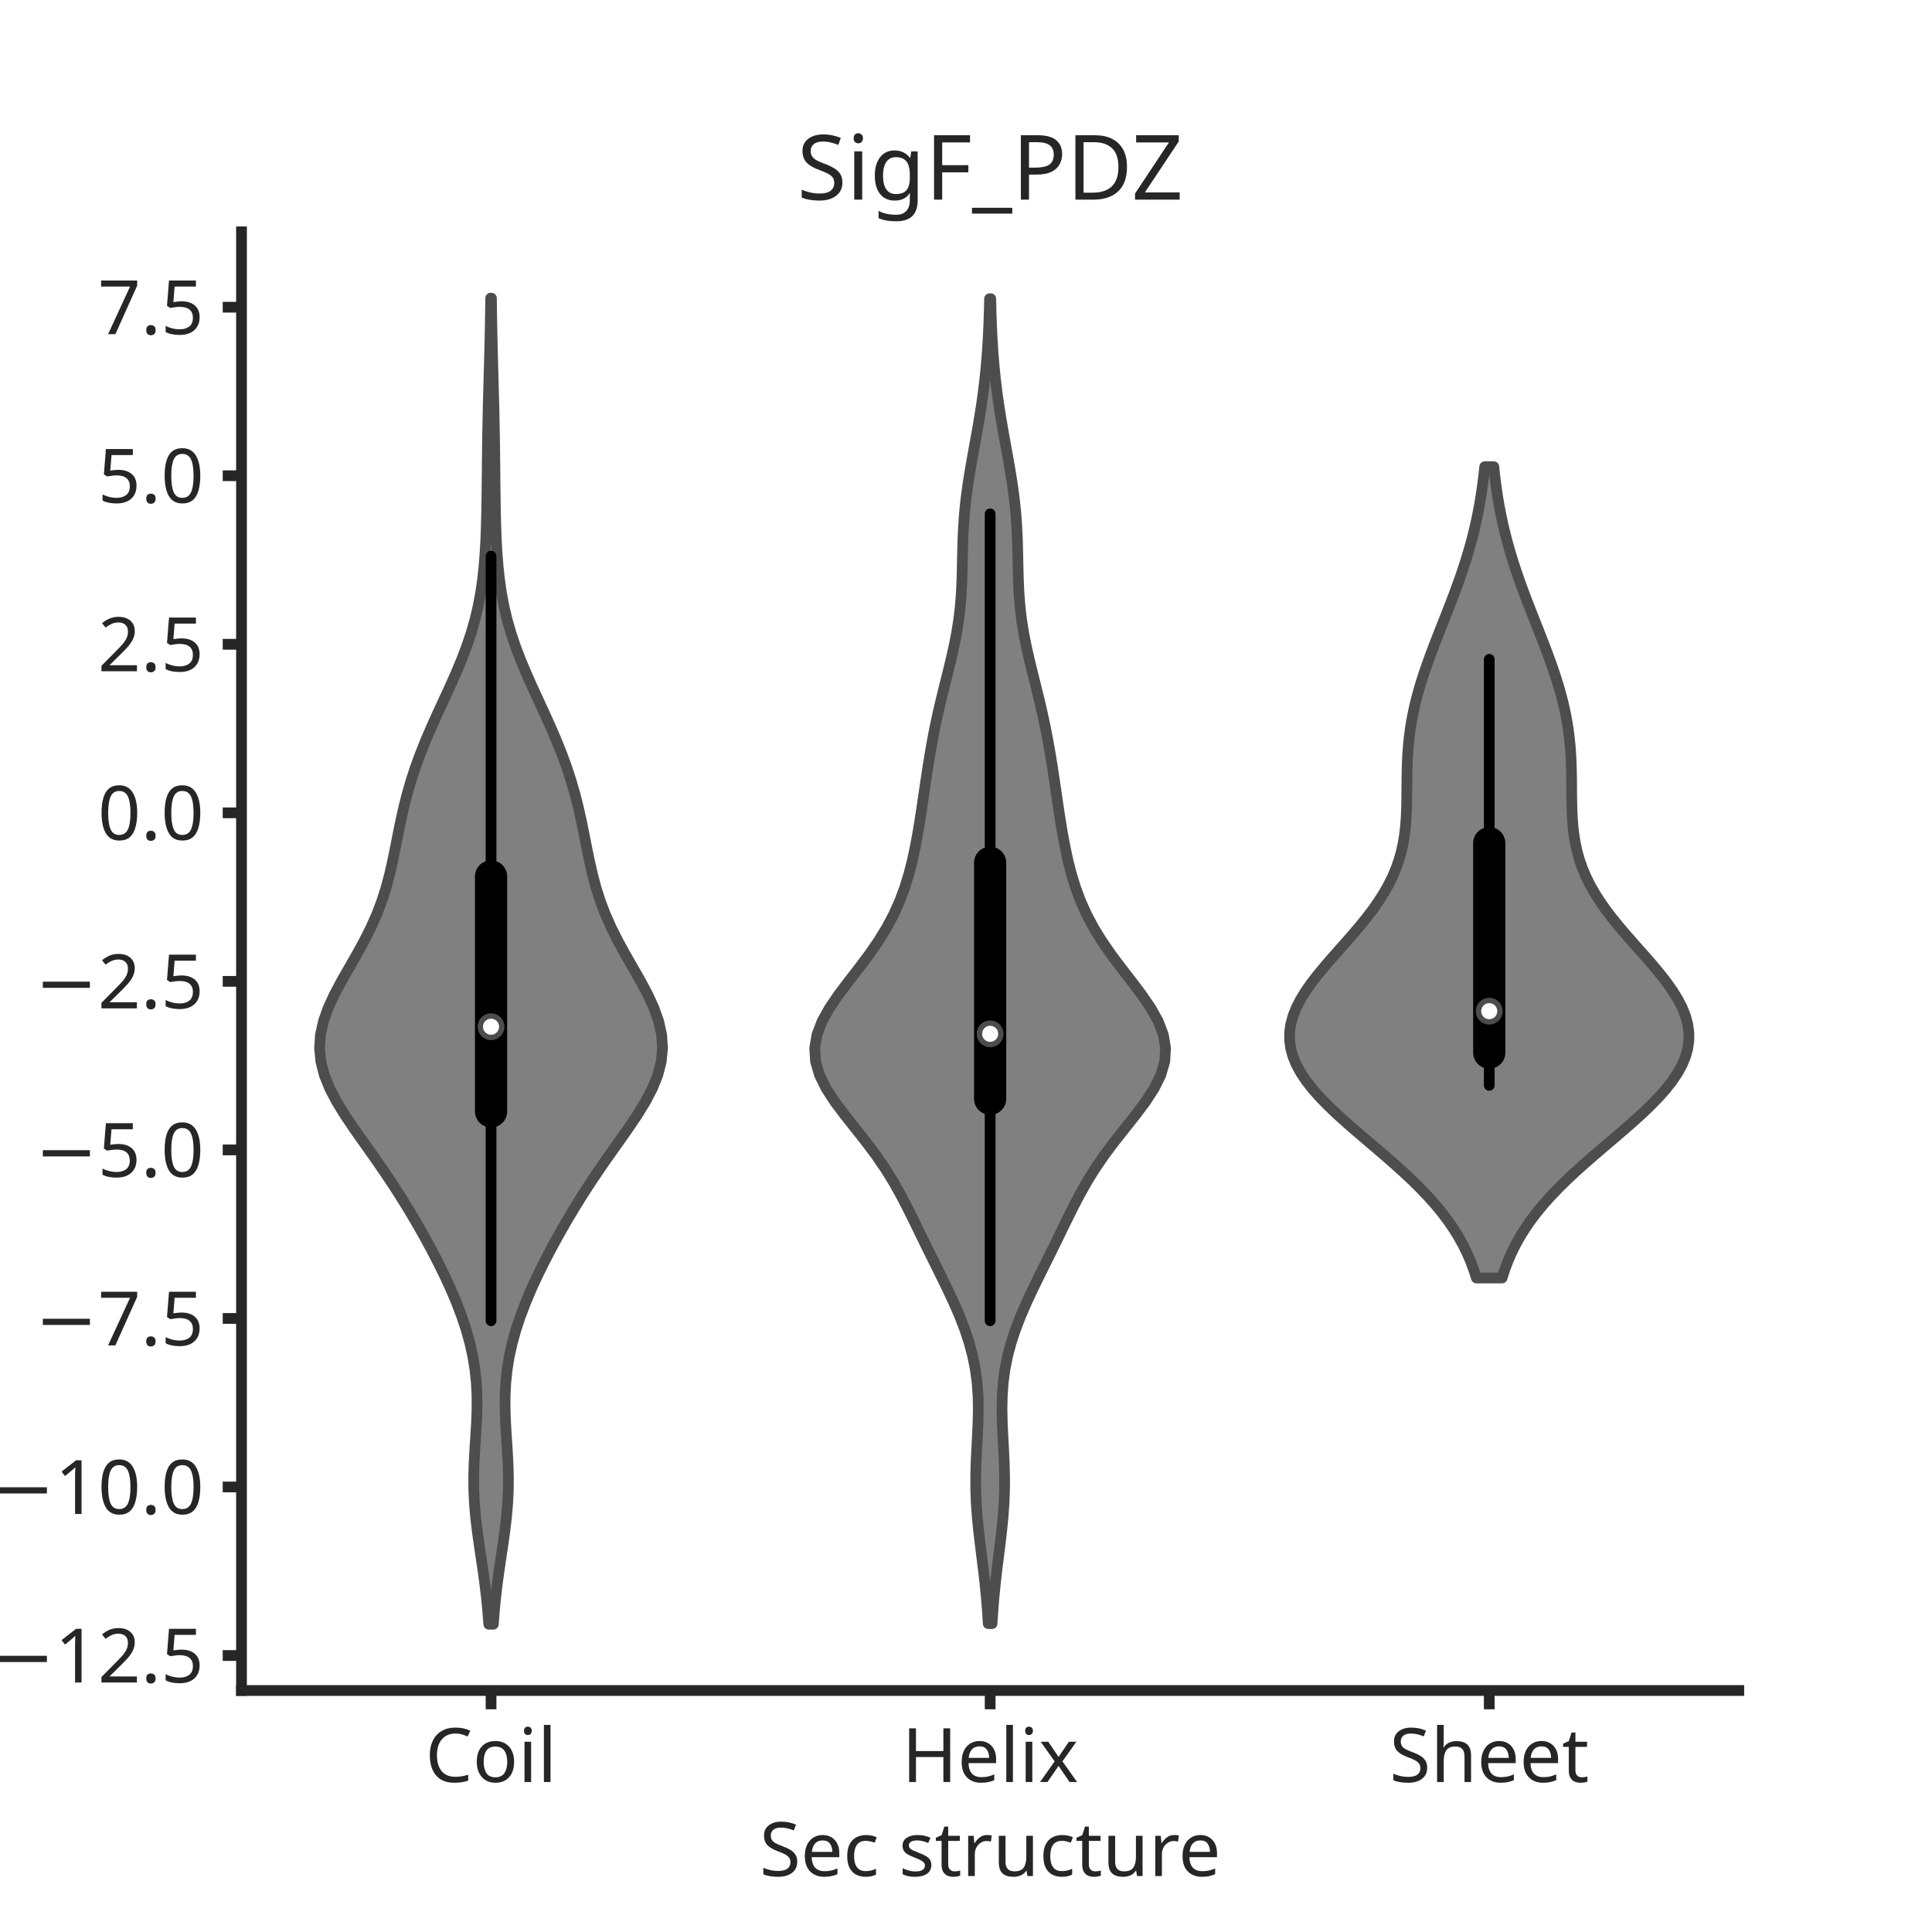
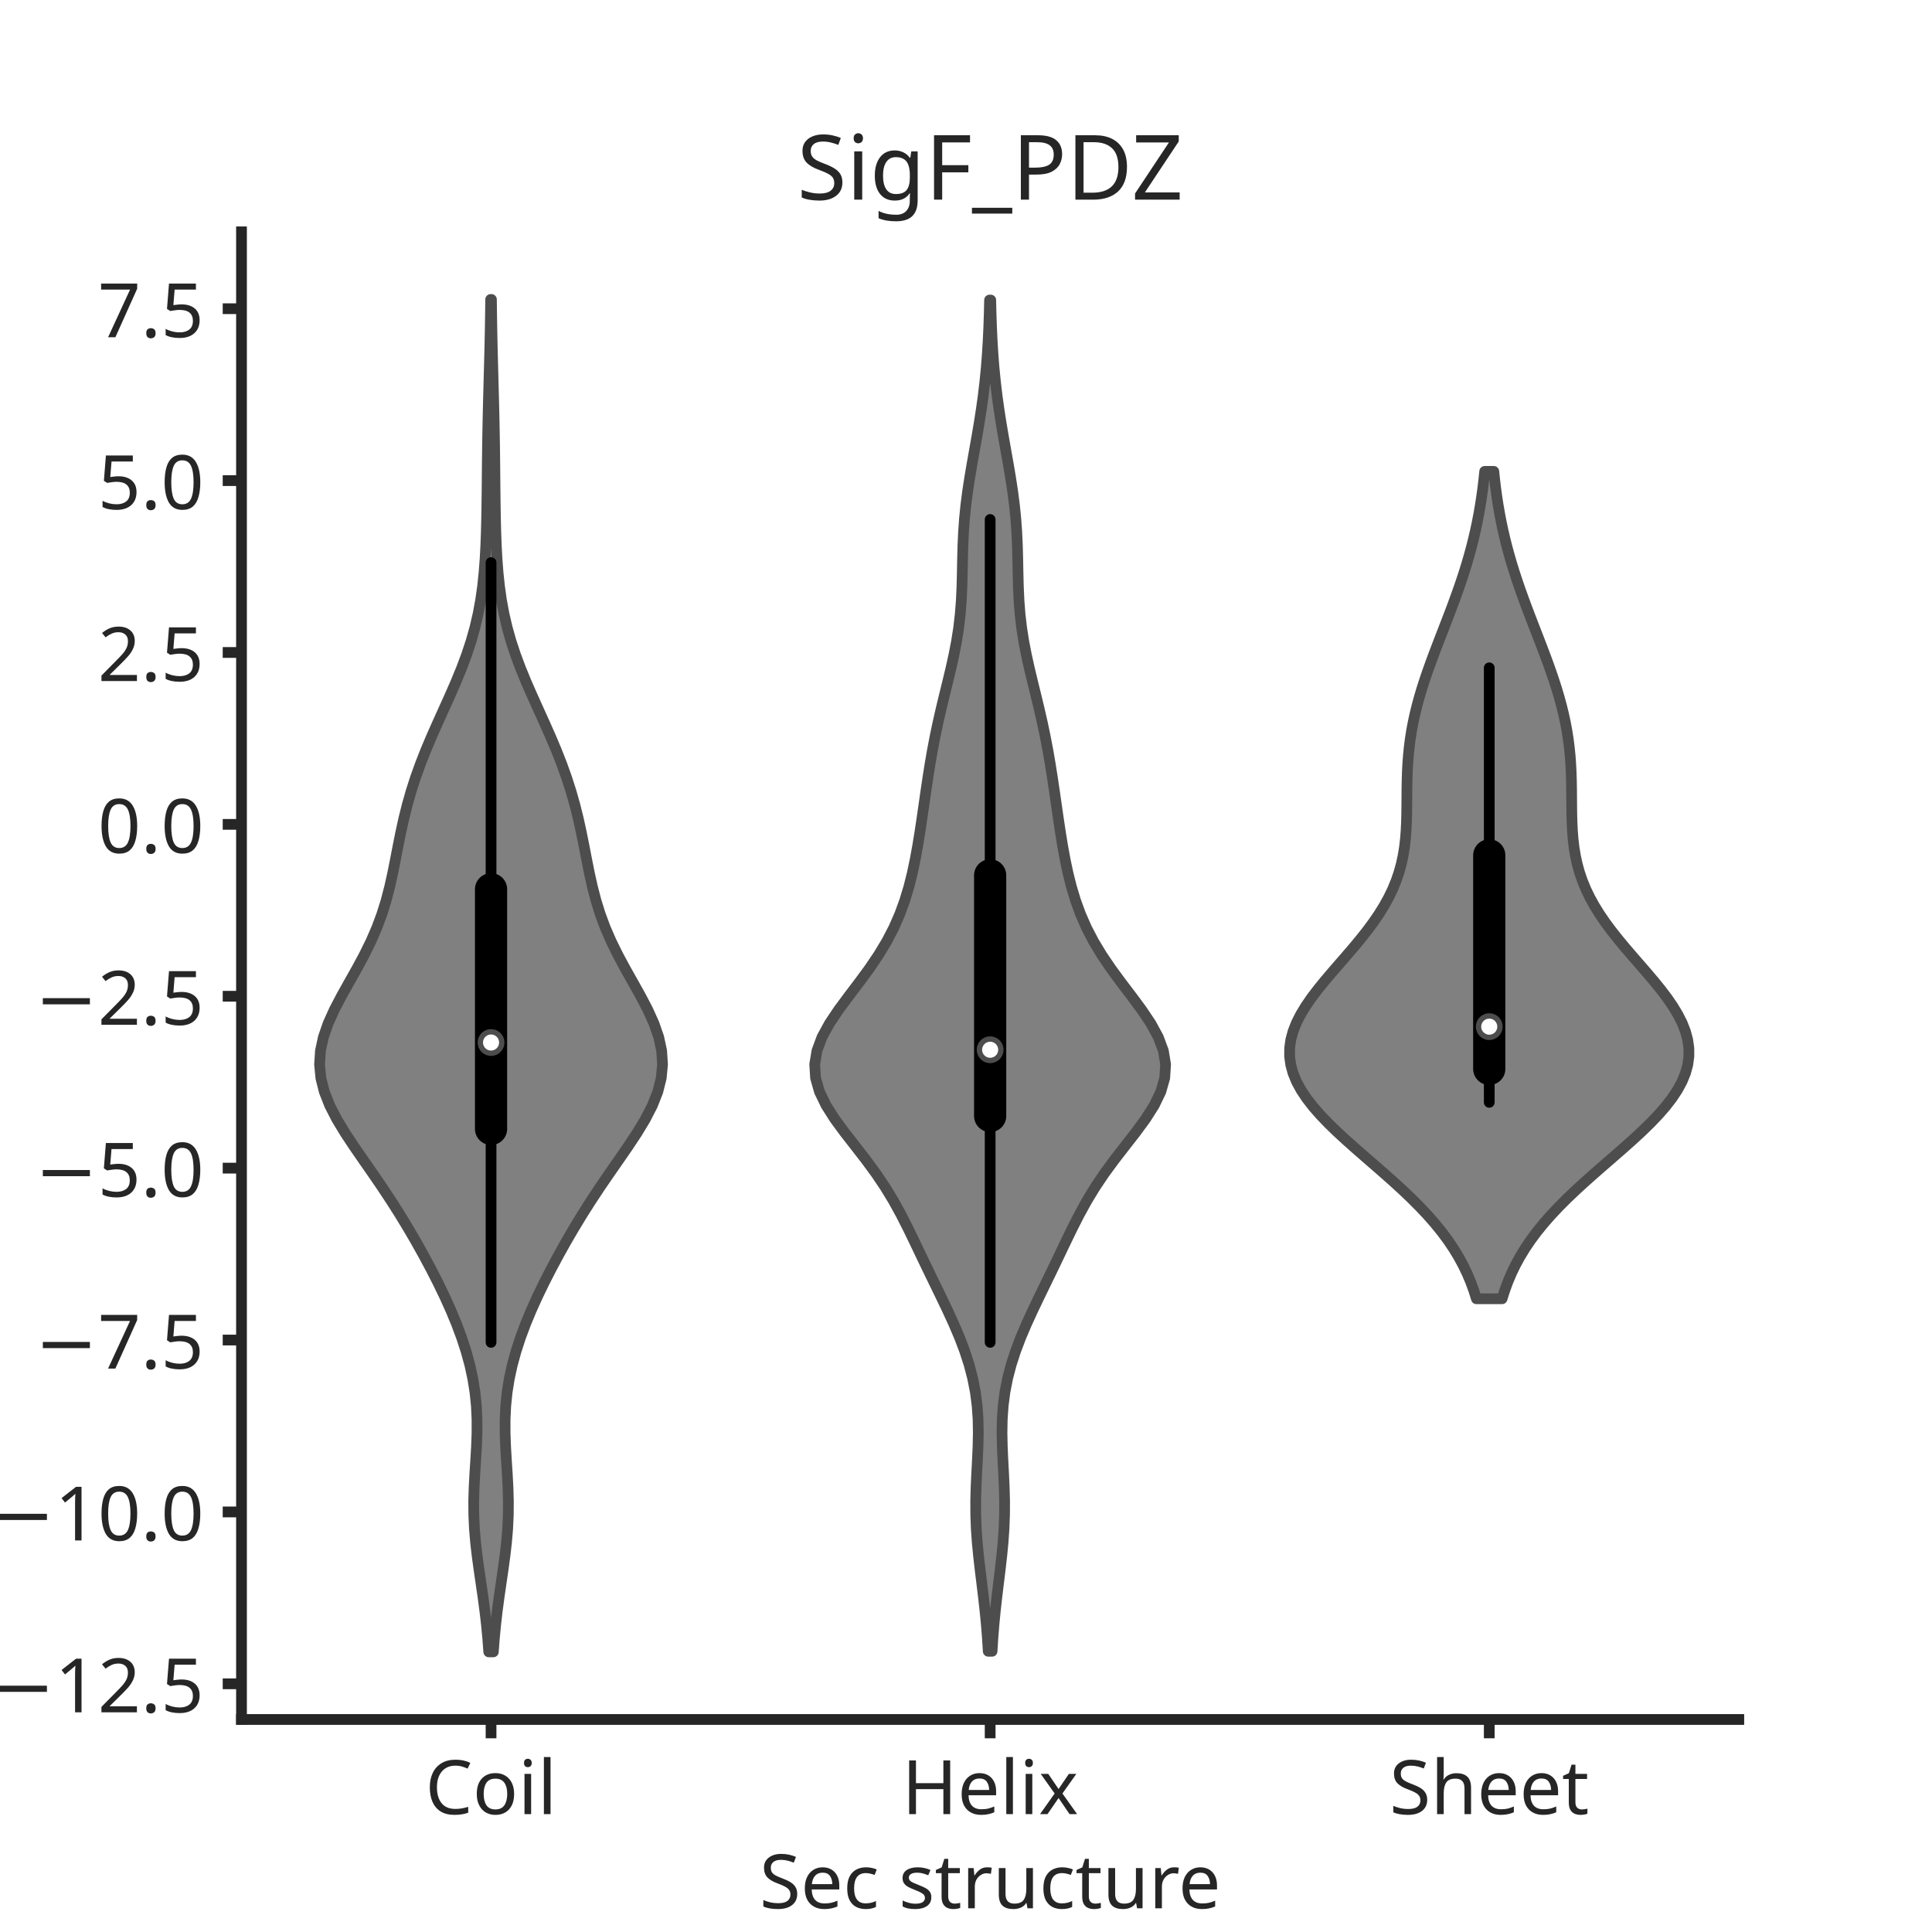
- <svg xmlns="http://www.w3.org/2000/svg" xmlns:xlink="http://www.w3.org/1999/xlink" height="360pt" version="1.1" viewBox="0 0 360 360" width="360pt">
+ <svg xmlns="http://www.w3.org/2000/svg" xmlns:xlink="http://www.w3.org/1999/xlink" width="360pt" height="360pt" viewBox="0 0 360 360" version="1.1">
  <defs>
-     <style type="text/css">*{stroke-linecap:butt;stroke-linejoin:round;}</style>
+     <style type="text/css">*{stroke-linejoin: round; stroke-linecap: butt}</style>
  </defs>
  <g id="figure_1">
    <g id="patch_1">
-       <path d="M 0 360  L 360 360  L 360 0  L 0 0  z " style="fill:#ffffff;" />
+       <path d="M 0 360  L 360 360  L 360 0  L 0 0  z " style="fill: #ffffff" />
    </g>
    <g id="axes_1">
      <g id="patch_2">
-         <path d="M 45 315  L 324 315  L 324 43.2  L 45 43.2  z " style="fill:#ffffff;" />
+         <path d="M 45 320.4  L 324 320.4  L 324 43.2  L 45 43.2  z " style="fill: #ffffff" />
      </g>
      <g id="matplotlib.axis_1">
        <g id="xtick_1">
          <g id="line2d_1">
            <defs>
-               <path d="M 0 0  L 0 3.5  " id="md88eef9bdb" style="stroke:#262626;stroke-width:2;" />
+               <path id="m9277b50089" d="M 0 0  L 0 3.5  " style="stroke: #262626; stroke-width: 2" />
            </defs>
            <g>
-               <use style="fill:#262626;stroke:#262626;stroke-width:2;" x="91.5" xlink:href="#md88eef9bdb" y="315" />
+               <use xlink:href="#m9277b50089" x="91.5" y="320.4" style="fill: #262626; stroke: #262626; stroke-width: 2" />
            </g>
          </g>
          <g id="text_1">
-             <text style="fill:#262626;font-family:Cantarell;font-size:14px;font-stretch:normal;font-style:normal;font-weight:normal;text-anchor:middle;" transform="rotate(-0, 91.5, 332.0516)" x="91.5" y="332.052">Coil</text>
+             <text style="fill: #262626; font: 14px 'sans-serif'; text-anchor: middle" x="91.5" y="338.038" transform="rotate(-0, 91.5, 338.0378)">Coil</text>
          </g>
        </g>
        <g id="xtick_2">
          <g id="line2d_2">
            <g>
-               <use style="fill:#262626;stroke:#262626;stroke-width:2;" x="184.5" xlink:href="#md88eef9bdb" y="315" />
+               <use xlink:href="#m9277b50089" x="184.5" y="320.4" style="fill: #262626; stroke: #262626; stroke-width: 2" />
            </g>
          </g>
          <g id="text_2">
-             <text style="fill:#262626;font-family:Cantarell;font-size:14px;font-stretch:normal;font-style:normal;font-weight:normal;text-anchor:middle;" transform="rotate(-0, 184.5, 332.0516)" x="184.5" y="332.052">Helix</text>
+             <text style="fill: #262626; font: 14px 'sans-serif'; text-anchor: middle" x="184.5" y="338.038" transform="rotate(-0, 184.5, 338.0378)">Helix</text>
          </g>
        </g>
        <g id="xtick_3">
          <g id="line2d_3">
            <g>
-               <use style="fill:#262626;stroke:#262626;stroke-width:2;" x="277.5" xlink:href="#md88eef9bdb" y="315" />
+               <use xlink:href="#m9277b50089" x="277.5" y="320.4" style="fill: #262626; stroke: #262626; stroke-width: 2" />
            </g>
          </g>
          <g id="text_3">
-             <text style="fill:#262626;font-family:Cantarell;font-size:14px;font-stretch:normal;font-style:normal;font-weight:normal;text-anchor:middle;" transform="rotate(-0, 277.5, 332.0516)" x="277.5" y="332.052">Sheet</text>
+             <text style="fill: #262626; font: 14px 'sans-serif'; text-anchor: middle" x="277.5" y="338.038" transform="rotate(-0, 277.5, 338.0378)">Sheet</text>
          </g>
        </g>
        <g id="text_4">
-           <text style="fill:#262626;font-family:Cantarell;font-size:14px;font-stretch:normal;font-style:normal;font-weight:normal;text-anchor:middle;" transform="rotate(-0, 184.5, 349.5747)" x="184.5" y="349.575">Sec structure</text>
+           <text style="fill: #262626; font: 14px 'sans-serif'; text-anchor: middle" x="184.5" y="355.587" transform="rotate(-0, 184.5, 355.5872)">Sec structure</text>
        </g>
      </g>
      <g id="matplotlib.axis_2">
        <g id="ytick_1">
          <g id="line2d_4">
            <defs>
-               <path d="M 0 0  L -3.5 0  " id="m0e39622be2" style="stroke:#262626;stroke-width:2;" />
+               <path id="m3f46f1f047" d="M 0 0  L -3.5 0  " style="stroke: #262626; stroke-width: 2" />
            </defs>
            <g>
-               <use style="fill:#262626;stroke:#262626;stroke-width:2;" x="45" xlink:href="#m0e39622be2" y="308.483" />
+               <use xlink:href="#m3f46f1f047" x="45" y="313.753" style="fill: #262626; stroke: #262626; stroke-width: 2" />
            </g>
          </g>
          <g id="text_5">
-             <text style="fill:#262626;font-family:Cantarell;font-size:14px;font-stretch:normal;font-style:normal;font-weight:normal;text-anchor:end;" transform="rotate(-0, 38, 313.5087)" x="38" y="313.509">−12.5</text>
+             <text style="fill: #262626; font: 14px 'sans-serif'; text-anchor: end" x="38" y="319.072" transform="rotate(-0, 38, 319.0723)">−12.5</text>
          </g>
        </g>
        <g id="ytick_2">
          <g id="line2d_5">
            <g>
-               <use style="fill:#262626;stroke:#262626;stroke-width:2;" x="45" xlink:href="#m0e39622be2" y="277.078" />
+               <use xlink:href="#m3f46f1f047" x="45" y="281.725" style="fill: #262626; stroke: #262626; stroke-width: 2" />
            </g>
          </g>
          <g id="text_6">
-             <text style="fill:#262626;font-family:Cantarell;font-size:14px;font-stretch:normal;font-style:normal;font-weight:normal;text-anchor:end;" transform="rotate(-0, 38, 282.1038)" x="38" y="282.104">−10.0</text>
+             <text style="fill: #262626; font: 14px 'sans-serif'; text-anchor: end" x="38" y="287.044" transform="rotate(-0, 38, 287.0435)">−10.0</text>
          </g>
        </g>
        <g id="ytick_3">
          <g id="line2d_6">
            <g>
-               <use style="fill:#262626;stroke:#262626;stroke-width:2;" x="45" xlink:href="#m0e39622be2" y="245.673" />
+               <use xlink:href="#m3f46f1f047" x="45" y="249.696" style="fill: #262626; stroke: #262626; stroke-width: 2" />
            </g>
          </g>
          <g id="text_7">
-             <text style="fill:#262626;font-family:Cantarell;font-size:14px;font-stretch:normal;font-style:normal;font-weight:normal;text-anchor:end;" transform="rotate(-0, 38, 250.6989)" x="38" y="250.699">−7.5</text>
+             <text style="fill: #262626; font: 14px 'sans-serif'; text-anchor: end" x="38" y="255.015" transform="rotate(-0, 38, 255.0147)">−7.5</text>
          </g>
        </g>
        <g id="ytick_4">
          <g id="line2d_7">
            <g>
-               <use style="fill:#262626;stroke:#262626;stroke-width:2;" x="45" xlink:href="#m0e39622be2" y="214.268" />
+               <use xlink:href="#m3f46f1f047" x="45" y="217.667" style="fill: #262626; stroke: #262626; stroke-width: 2" />
            </g>
          </g>
          <g id="text_8">
-             <text style="fill:#262626;font-family:Cantarell;font-size:14px;font-stretch:normal;font-style:normal;font-weight:normal;text-anchor:end;" transform="rotate(-0, 38, 219.294)" x="38" y="219.294">−5.0</text>
+             <text style="fill: #262626; font: 14px 'sans-serif'; text-anchor: end" x="38" y="222.986" transform="rotate(-0, 38, 222.9859)">−5.0</text>
          </g>
        </g>
        <g id="ytick_5">
          <g id="line2d_8">
            <g>
-               <use style="fill:#262626;stroke:#262626;stroke-width:2;" x="45" xlink:href="#m0e39622be2" y="182.863" />
+               <use xlink:href="#m3f46f1f047" x="45" y="185.638" style="fill: #262626; stroke: #262626; stroke-width: 2" />
            </g>
          </g>
          <g id="text_9">
-             <text style="fill:#262626;font-family:Cantarell;font-size:14px;font-stretch:normal;font-style:normal;font-weight:normal;text-anchor:end;" transform="rotate(-0, 38, 187.8891)" x="38" y="187.889">−2.5</text>
+             <text style="fill: #262626; font: 14px 'sans-serif'; text-anchor: end" x="38" y="190.957" transform="rotate(-0, 38, 190.957)">−2.5</text>
          </g>
        </g>
        <g id="ytick_6">
          <g id="line2d_9">
            <g>
-               <use style="fill:#262626;stroke:#262626;stroke-width:2;" x="45" xlink:href="#m0e39622be2" y="151.458" />
+               <use xlink:href="#m3f46f1f047" x="45" y="153.609" style="fill: #262626; stroke: #262626; stroke-width: 2" />
            </g>
          </g>
          <g id="text_10">
-             <text style="fill:#262626;font-family:Cantarell;font-size:14px;font-stretch:normal;font-style:normal;font-weight:normal;text-anchor:end;" transform="rotate(-0, 38, 156.4843)" x="38" y="156.484">0.0</text>
+             <text style="fill: #262626; font: 14px 'sans-serif'; text-anchor: end" x="38" y="158.928" transform="rotate(-0, 38, 158.9282)">0.0</text>
          </g>
        </g>
        <g id="ytick_7">
          <g id="line2d_10">
            <g>
-               <use style="fill:#262626;stroke:#262626;stroke-width:2;" x="45" xlink:href="#m0e39622be2" y="120.054" />
+               <use xlink:href="#m3f46f1f047" x="45" y="121.58" style="fill: #262626; stroke: #262626; stroke-width: 2" />
            </g>
          </g>
          <g id="text_11">
-             <text style="fill:#262626;font-family:Cantarell;font-size:14px;font-stretch:normal;font-style:normal;font-weight:normal;text-anchor:end;" transform="rotate(-0, 38, 125.0794)" x="38" y="125.079">2.5</text>
+             <text style="fill: #262626; font: 14px 'sans-serif'; text-anchor: end" x="38" y="126.899" transform="rotate(-0, 38, 126.8994)">2.5</text>
          </g>
        </g>
        <g id="ytick_8">
          <g id="line2d_11">
            <g>
-               <use style="fill:#262626;stroke:#262626;stroke-width:2;" x="45" xlink:href="#m0e39622be2" y="88.649" />
+               <use xlink:href="#m3f46f1f047" x="45" y="89.552" style="fill: #262626; stroke: #262626; stroke-width: 2" />
            </g>
          </g>
          <g id="text_12">
-             <text style="fill:#262626;font-family:Cantarell;font-size:14px;font-stretch:normal;font-style:normal;font-weight:normal;text-anchor:end;" transform="rotate(-0, 38, 93.67449)" x="38" y="93.674">5.0</text>
+             <text style="fill: #262626; font: 14px 'sans-serif'; text-anchor: end" x="38" y="94.871" transform="rotate(-0, 38, 94.87057)">5.0</text>
          </g>
        </g>
        <g id="ytick_9">
          <g id="line2d_12">
            <g>
-               <use style="fill:#262626;stroke:#262626;stroke-width:2;" x="45" xlink:href="#m0e39622be2" y="57.244" />
+               <use xlink:href="#m3f46f1f047" x="45" y="57.523" style="fill: #262626; stroke: #262626; stroke-width: 2" />
            </g>
          </g>
          <g id="text_13">
-             <text style="fill:#262626;font-family:Cantarell;font-size:14px;font-stretch:normal;font-style:normal;font-weight:normal;text-anchor:end;" transform="rotate(-0, 38, 62.2696)" x="38" y="62.27">7.5</text>
+             <text style="fill: #262626; font: 14px 'sans-serif'; text-anchor: end" x="38" y="62.842" transform="rotate(-0, 38, 62.84175)">7.5</text>
          </g>
        </g>
        <g id="text_14">
-           <text style="fill:#262626;font-family:Cantarell;font-size:14px;font-stretch:normal;font-style:normal;font-weight:normal;text-anchor:middle;" transform="rotate(-90, -6.812188, 179.1)" x="-6.812" y="179.1">Log2 variant enrichment</text>
+           <text style="fill: #262626; font: 14px 'sans-serif'; text-anchor: middle" x="-11.815" y="181.8" transform="rotate(-90, -11.815, 181.8)">Log2 variant enrichment</text>
        </g>
      </g>
      <g id="PolyCollection_1">
        <defs>
-           <path d="M 91.925 -57.355  L 91.075 -57.355  L 90.883 -59.85  L 90.639 -62.346  L 90.344 -64.842  L 90.004 -67.338  L 89.636 -69.834  L 89.264 -72.33  L 88.916 -74.826  L 88.621 -77.321  L 88.405 -79.817  L 88.286 -82.313  L 88.267 -84.809  L 88.337 -87.305  L 88.471 -89.801  L 88.635 -92.297  L 88.785 -94.793  L 88.88 -97.288  L 88.883 -99.784  L 88.764 -102.28  L 88.506 -104.776  L 88.1 -107.272  L 87.545 -109.768  L 86.848 -112.264  L 86.019 -114.76  L 85.07 -117.255  L 84.016 -119.751  L 82.868 -122.247  L 81.639 -124.743  L 80.341 -127.239  L 78.979 -129.735  L 77.559 -132.231  L 76.077 -134.726  L 74.531 -137.222  L 72.916 -139.718  L 71.234 -142.214  L 69.494 -144.71  L 67.723 -147.206  L 65.965 -149.702  L 64.281 -152.198  L 62.745 -154.693  L 61.437 -157.189  L 60.432 -159.685  L 59.789 -162.181  L 59.547 -164.677  L 59.711 -167.173  L 60.259 -169.669  L 61.143 -172.164  L 62.291 -174.66  L 63.62 -177.156  L 65.042 -179.652  L 66.474 -182.148  L 67.845 -184.644  L 69.1 -187.14  L 70.208 -189.636  L 71.154 -192.131  L 71.947 -194.627  L 72.609 -197.123  L 73.175 -199.619  L 73.684 -202.115  L 74.176 -204.611  L 74.687 -207.107  L 75.248 -209.602  L 75.882 -212.098  L 76.605 -214.594  L 77.424 -217.09  L 78.338 -219.586  L 79.339 -222.082  L 80.414 -224.578  L 81.542 -227.074  L 82.694 -229.569  L 83.842 -232.065  L 84.954 -234.561  L 85.999 -237.057  L 86.951 -239.553  L 87.79 -242.049  L 88.506 -244.545  L 89.095 -247.04  L 89.564 -249.536  L 89.925 -252.032  L 90.193 -254.528  L 90.387 -257.024  L 90.524 -259.52  L 90.617 -262.016  L 90.68 -264.512  L 90.723 -267.007  L 90.753 -269.503  L 90.779 -271.999  L 90.804 -274.495  L 90.834 -276.991  L 90.872 -279.487  L 90.92 -281.983  L 90.977 -284.479  L 91.042 -286.974  L 91.11 -289.47  L 91.179 -291.966  L 91.245 -294.462  L 91.304 -296.958  L 91.355 -299.454  L 91.396 -301.95  L 91.429 -304.445  L 91.571 -304.445  L 91.571 -304.445  L 91.604 -301.95  L 91.645 -299.454  L 91.696 -296.958  L 91.755 -294.462  L 91.821 -291.966  L 91.89 -289.47  L 91.958 -286.974  L 92.023 -284.479  L 92.08 -281.983  L 92.128 -279.487  L 92.166 -276.991  L 92.196 -274.495  L 92.221 -271.999  L 92.247 -269.503  L 92.277 -267.007  L 92.32 -264.512  L 92.383 -262.016  L 92.476 -259.52  L 92.613 -257.024  L 92.807 -254.528  L 93.075 -252.032  L 93.436 -249.536  L 93.905 -247.04  L 94.494 -244.545  L 95.21 -242.049  L 96.049 -239.553  L 97.001 -237.057  L 98.046 -234.561  L 99.158 -232.065  L 100.306 -229.569  L 101.458 -227.074  L 102.586 -224.578  L 103.661 -222.082  L 104.662 -219.586  L 105.576 -217.09  L 106.395 -214.594  L 107.118 -212.098  L 107.752 -209.602  L 108.313 -207.107  L 108.824 -204.611  L 109.316 -202.115  L 109.825 -199.619  L 110.391 -197.123  L 111.053 -194.627  L 111.846 -192.131  L 112.792 -189.636  L 113.9 -187.14  L 115.155 -184.644  L 116.526 -182.148  L 117.958 -179.652  L 119.38 -177.156  L 120.709 -174.66  L 121.857 -172.164  L 122.741 -169.669  L 123.289 -167.173  L 123.453 -164.677  L 123.211 -162.181  L 122.568 -159.685  L 121.563 -157.189  L 120.255 -154.693  L 118.719 -152.198  L 117.035 -149.702  L 115.277 -147.206  L 113.506 -144.71  L 111.766 -142.214  L 110.084 -139.718  L 108.469 -137.222  L 106.923 -134.726  L 105.441 -132.231  L 104.021 -129.735  L 102.659 -127.239  L 101.361 -124.743  L 100.132 -122.247  L 98.984 -119.751  L 97.93 -117.255  L 96.981 -114.76  L 96.152 -112.264  L 95.455 -109.768  L 94.9 -107.272  L 94.494 -104.776  L 94.236 -102.28  L 94.117 -99.784  L 94.12 -97.288  L 94.215 -94.793  L 94.365 -92.297  L 94.529 -89.801  L 94.663 -87.305  L 94.733 -84.809  L 94.714 -82.313  L 94.595 -79.817  L 94.379 -77.321  L 94.084 -74.826  L 93.736 -72.33  L 93.364 -69.834  L 92.996 -67.338  L 92.656 -64.842  L 92.361 -62.346  L 92.117 -59.85  L 91.925 -57.355  z " id="mc9d1f9b746" style="stroke:#4d4d4d;stroke-width:2;" />
-         </defs>
-         <g clip-path="url(#p16d2e7ab7d)">
-           <use style="fill:#808080;stroke:#4d4d4d;stroke-width:2;" x="0" xlink:href="#mc9d1f9b746" y="360" />
+           <path id="m8709516498" d="M 91.925 -52.2  L 91.075 -52.2  L 90.883 -54.745  L 90.639 -57.291  L 90.344 -59.836  L 90.004 -62.382  L 89.636 -64.927  L 89.264 -67.473  L 88.916 -70.018  L 88.621 -72.564  L 88.405 -75.109  L 88.286 -77.655  L 88.267 -80.2  L 88.337 -82.745  L 88.471 -85.291  L 88.635 -87.836  L 88.785 -90.382  L 88.88 -92.927  L 88.883 -95.473  L 88.764 -98.018  L 88.506 -100.564  L 88.1 -103.109  L 87.545 -105.655  L 86.848 -108.2  L 86.019 -110.745  L 85.07 -113.291  L 84.016 -115.836  L 82.868 -118.382  L 81.639 -120.927  L 80.341 -123.473  L 78.979 -126.018  L 77.559 -128.564  L 76.077 -131.109  L 74.531 -133.655  L 72.916 -136.2  L 71.234 -138.745  L 69.494 -141.291  L 67.723 -143.836  L 65.965 -146.382  L 64.281 -148.927  L 62.745 -151.473  L 61.437 -154.018  L 60.432 -156.564  L 59.789 -159.109  L 59.547 -161.655  L 59.711 -164.2  L 60.259 -166.745  L 61.143 -169.291  L 62.291 -171.836  L 63.62 -174.382  L 65.042 -176.927  L 66.474 -179.473  L 67.845 -182.018  L 69.1 -184.564  L 70.208 -187.109  L 71.154 -189.655  L 71.947 -192.2  L 72.609 -194.745  L 73.175 -197.291  L 73.684 -199.836  L 74.176 -202.382  L 74.687 -204.927  L 75.248 -207.473  L 75.882 -210.018  L 76.605 -212.564  L 77.424 -215.109  L 78.338 -217.655  L 79.339 -220.2  L 80.414 -222.745  L 81.542 -225.291  L 82.694 -227.836  L 83.842 -230.382  L 84.954 -232.927  L 85.999 -235.473  L 86.951 -238.018  L 87.79 -240.564  L 88.506 -243.109  L 89.095 -245.655  L 89.564 -248.2  L 89.925 -250.745  L 90.193 -253.291  L 90.387 -255.836  L 90.524 -258.382  L 90.617 -260.927  L 90.68 -263.473  L 90.723 -266.018  L 90.753 -268.564  L 90.779 -271.109  L 90.804 -273.655  L 90.834 -276.2  L 90.872 -278.745  L 90.92 -281.291  L 90.977 -283.836  L 91.042 -286.382  L 91.11 -288.927  L 91.179 -291.473  L 91.245 -294.018  L 91.304 -296.564  L 91.355 -299.109  L 91.396 -301.655  L 91.429 -304.2  L 91.571 -304.2  L 91.571 -304.2  L 91.604 -301.655  L 91.645 -299.109  L 91.696 -296.564  L 91.755 -294.018  L 91.821 -291.473  L 91.89 -288.927  L 91.958 -286.382  L 92.023 -283.836  L 92.08 -281.291  L 92.128 -278.745  L 92.166 -276.2  L 92.196 -273.655  L 92.221 -271.109  L 92.247 -268.564  L 92.277 -266.018  L 92.32 -263.473  L 92.383 -260.927  L 92.476 -258.382  L 92.613 -255.836  L 92.807 -253.291  L 93.075 -250.745  L 93.436 -248.2  L 93.905 -245.655  L 94.494 -243.109  L 95.21 -240.564  L 96.049 -238.018  L 97.001 -235.473  L 98.046 -232.927  L 99.158 -230.382  L 100.306 -227.836  L 101.458 -225.291  L 102.586 -222.745  L 103.661 -220.2  L 104.662 -217.655  L 105.576 -215.109  L 106.395 -212.564  L 107.118 -210.018  L 107.752 -207.473  L 108.313 -204.927  L 108.824 -202.382  L 109.316 -199.836  L 109.825 -197.291  L 110.391 -194.745  L 111.053 -192.2  L 111.846 -189.655  L 112.792 -187.109  L 113.9 -184.564  L 115.155 -182.018  L 116.526 -179.473  L 117.958 -176.927  L 119.38 -174.382  L 120.709 -171.836  L 121.857 -169.291  L 122.741 -166.745  L 123.289 -164.2  L 123.453 -161.655  L 123.211 -159.109  L 122.568 -156.564  L 121.563 -154.018  L 120.255 -151.473  L 118.719 -148.927  L 117.035 -146.382  L 115.277 -143.836  L 113.506 -141.291  L 111.766 -138.745  L 110.084 -136.2  L 108.469 -133.655  L 106.923 -131.109  L 105.441 -128.564  L 104.021 -126.018  L 102.659 -123.473  L 101.361 -120.927  L 100.132 -118.382  L 98.984 -115.836  L 97.93 -113.291  L 96.981 -110.745  L 96.152 -108.2  L 95.455 -105.655  L 94.9 -103.109  L 94.494 -100.564  L 94.236 -98.018  L 94.117 -95.473  L 94.12 -92.927  L 94.215 -90.382  L 94.365 -87.836  L 94.529 -85.291  L 94.663 -82.745  L 94.733 -80.2  L 94.714 -77.655  L 94.595 -75.109  L 94.379 -72.564  L 94.084 -70.018  L 93.736 -67.473  L 93.364 -64.927  L 92.996 -62.382  L 92.656 -59.836  L 92.361 -57.291  L 92.117 -54.745  L 91.925 -52.2  z " style="stroke: #4d4d4d; stroke-width: 2" />
+         </defs>
+         <g clip-path="url(#pdf3160e582)">
+           <use xlink:href="#m8709516498" x="0" y="360" style="fill: #808080; stroke: #4d4d4d; stroke-width: 2" />
        </g>
      </g>
      <g id="PolyCollection_2">
        <defs>
-           <path d="M 184.856 -57.464  L 184.144 -57.464  L 183.983 -59.957  L 183.778 -62.451  L 183.53 -64.945  L 183.244 -67.438  L 182.936 -69.932  L 182.624 -72.426  L 182.333 -74.919  L 182.088 -77.413  L 181.911 -79.907  L 181.817 -82.4  L 181.807 -84.894  L 181.872 -87.388  L 181.989 -89.881  L 182.124 -92.375  L 182.239 -94.869  L 182.293 -97.362  L 182.247 -99.856  L 182.07 -102.35  L 181.74 -104.843  L 181.243 -107.337  L 180.578 -109.831  L 179.754 -112.324  L 178.787 -114.818  L 177.705 -117.312  L 176.538 -119.805  L 175.32 -122.299  L 174.083 -124.793  L 172.849 -127.286  L 171.629 -129.78  L 170.414 -132.274  L 169.18 -134.767  L 167.887 -137.261  L 166.488 -139.755  L 164.943 -142.248  L 163.233 -144.742  L 161.366 -147.236  L 159.396 -149.729  L 157.413 -152.223  L 155.542 -154.717  L 153.925 -157.21  L 152.697 -159.704  L 151.97 -162.198  L 151.809 -164.691  L 152.226 -167.185  L 153.175 -169.679  L 154.564 -172.172  L 156.269 -174.666  L 158.152 -177.16  L 160.083 -179.653  L 161.952 -182.147  L 163.678 -184.64  L 165.213 -187.134  L 166.537 -189.628  L 167.653 -192.121  L 168.581 -194.615  L 169.349 -197.109  L 169.988 -199.602  L 170.526 -202.096  L 170.991 -204.59  L 171.405 -207.083  L 171.788 -209.577  L 172.154 -212.071  L 172.519 -214.564  L 172.897 -217.058  L 173.299 -219.552  L 173.739 -222.045  L 174.224 -224.539  L 174.757 -227.033  L 175.336 -229.526  L 175.949 -232.02  L 176.573 -234.514  L 177.184 -237.007  L 177.748 -239.501  L 178.24 -241.995  L 178.637 -244.488  L 178.931 -246.982  L 179.127 -249.476  L 179.242 -251.969  L 179.306 -254.463  L 179.355 -256.957  L 179.422 -259.45  L 179.538 -261.944  L 179.721 -264.438  L 179.979 -266.931  L 180.309 -269.425  L 180.699 -271.919  L 181.13 -274.412  L 181.581 -276.906  L 182.031 -279.4  L 182.461 -281.893  L 182.858 -284.387  L 183.21 -286.881  L 183.512 -289.374  L 183.764 -291.868  L 183.966 -294.362  L 184.124 -296.855  L 184.243 -299.349  L 184.329 -301.843  L 184.39 -304.336  L 184.61 -304.336  L 184.61 -304.336  L 184.671 -301.843  L 184.757 -299.349  L 184.876 -296.855  L 185.034 -294.362  L 185.236 -291.868  L 185.488 -289.374  L 185.79 -286.881  L 186.142 -284.387  L 186.539 -281.893  L 186.969 -279.4  L 187.419 -276.906  L 187.87 -274.412  L 188.301 -271.919  L 188.691 -269.425  L 189.021 -266.931  L 189.279 -264.438  L 189.462 -261.944  L 189.578 -259.45  L 189.645 -256.957  L 189.694 -254.463  L 189.758 -251.969  L 189.873 -249.476  L 190.069 -246.982  L 190.363 -244.488  L 190.76 -241.995  L 191.252 -239.501  L 191.816 -237.007  L 192.427 -234.514  L 193.051 -232.02  L 193.664 -229.526  L 194.243 -227.033  L 194.776 -224.539  L 195.261 -222.045  L 195.701 -219.552  L 196.103 -217.058  L 196.481 -214.564  L 196.846 -212.071  L 197.212 -209.577  L 197.595 -207.083  L 198.009 -204.59  L 198.474 -202.096  L 199.012 -199.602  L 199.651 -197.109  L 200.419 -194.615  L 201.347 -192.121  L 202.463 -189.628  L 203.787 -187.134  L 205.322 -184.64  L 207.048 -182.147  L 208.917 -179.653  L 210.848 -177.16  L 212.731 -174.666  L 214.436 -172.172  L 215.825 -169.679  L 216.774 -167.185  L 217.191 -164.691  L 217.03 -162.198  L 216.303 -159.704  L 215.075 -157.21  L 213.458 -154.717  L 211.587 -152.223  L 209.604 -149.729  L 207.634 -147.236  L 205.767 -144.742  L 204.057 -142.248  L 202.512 -139.755  L 201.113 -137.261  L 199.82 -134.767  L 198.586 -132.274  L 197.371 -129.78  L 196.151 -127.286  L 194.917 -124.793  L 193.68 -122.299  L 192.462 -119.805  L 191.295 -117.312  L 190.213 -114.818  L 189.246 -112.324  L 188.422 -109.831  L 187.757 -107.337  L 187.26 -104.843  L 186.93 -102.35  L 186.753 -99.856  L 186.707 -97.362  L 186.761 -94.869  L 186.876 -92.375  L 187.011 -89.881  L 187.128 -87.388  L 187.193 -84.894  L 187.183 -82.4  L 187.089 -79.907  L 186.912 -77.413  L 186.667 -74.919  L 186.376 -72.426  L 186.064 -69.932  L 185.756 -67.438  L 185.47 -64.945  L 185.222 -62.451  L 185.017 -59.957  L 184.856 -57.464  z " id="m7e6221d97a" style="stroke:#4d4d4d;stroke-width:2;" />
-         </defs>
-         <g clip-path="url(#p16d2e7ab7d)">
-           <use style="fill:#808080;stroke:#4d4d4d;stroke-width:2;" x="0" xlink:href="#m7e6221d97a" y="360" />
+           <path id="mce8233770a" d="M 184.856 -52.311  L 184.144 -52.311  L 183.983 -54.854  L 183.778 -57.398  L 183.53 -59.941  L 183.244 -62.484  L 182.936 -65.027  L 182.624 -67.57  L 182.333 -70.114  L 182.088 -72.657  L 181.911 -75.2  L 181.817 -77.743  L 181.807 -80.287  L 181.872 -82.83  L 181.989 -85.373  L 182.124 -87.916  L 182.239 -90.459  L 182.293 -93.003  L 182.247 -95.546  L 182.07 -98.089  L 181.74 -100.632  L 181.243 -103.175  L 180.578 -105.719  L 179.754 -108.262  L 178.787 -110.805  L 177.705 -113.348  L 176.538 -115.891  L 175.32 -118.435  L 174.083 -120.978  L 172.849 -123.521  L 171.629 -126.064  L 170.414 -128.607  L 169.18 -131.151  L 167.887 -133.694  L 166.488 -136.237  L 164.943 -138.78  L 163.233 -141.323  L 161.366 -143.867  L 159.396 -146.41  L 157.413 -148.953  L 155.542 -151.496  L 153.925 -154.04  L 152.697 -156.583  L 151.97 -159.126  L 151.809 -161.669  L 152.226 -164.212  L 153.175 -166.756  L 154.564 -169.299  L 156.269 -171.842  L 158.152 -174.385  L 160.083 -176.928  L 161.952 -179.472  L 163.678 -182.015  L 165.213 -184.558  L 166.537 -187.101  L 167.653 -189.644  L 168.581 -192.188  L 169.349 -194.731  L 169.988 -197.274  L 170.526 -199.817  L 170.991 -202.36  L 171.405 -204.904  L 171.788 -207.447  L 172.154 -209.99  L 172.519 -212.533  L 172.897 -215.077  L 173.299 -217.62  L 173.739 -220.163  L 174.224 -222.706  L 174.757 -225.249  L 175.336 -227.793  L 175.949 -230.336  L 176.573 -232.879  L 177.184 -235.422  L 177.748 -237.965  L 178.24 -240.509  L 178.637 -243.052  L 178.931 -245.595  L 179.127 -248.138  L 179.242 -250.681  L 179.306 -253.225  L 179.355 -255.768  L 179.422 -258.311  L 179.538 -260.854  L 179.721 -263.397  L 179.979 -265.941  L 180.309 -268.484  L 180.699 -271.027  L 181.13 -273.57  L 181.581 -276.113  L 182.031 -278.657  L 182.461 -281.2  L 182.858 -283.743  L 183.21 -286.286  L 183.512 -288.829  L 183.764 -291.373  L 183.966 -293.916  L 184.124 -296.459  L 184.243 -299.002  L 184.329 -301.546  L 184.39 -304.089  L 184.61 -304.089  L 184.61 -304.089  L 184.671 -301.546  L 184.757 -299.002  L 184.876 -296.459  L 185.034 -293.916  L 185.236 -291.373  L 185.488 -288.829  L 185.79 -286.286  L 186.142 -283.743  L 186.539 -281.2  L 186.969 -278.657  L 187.419 -276.113  L 187.87 -273.57  L 188.301 -271.027  L 188.691 -268.484  L 189.021 -265.941  L 189.279 -263.397  L 189.462 -260.854  L 189.578 -258.311  L 189.645 -255.768  L 189.694 -253.225  L 189.758 -250.681  L 189.873 -248.138  L 190.069 -245.595  L 190.363 -243.052  L 190.76 -240.509  L 191.252 -237.965  L 191.816 -235.422  L 192.427 -232.879  L 193.051 -230.336  L 193.664 -227.793  L 194.243 -225.249  L 194.776 -222.706  L 195.261 -220.163  L 195.701 -217.62  L 196.103 -215.077  L 196.481 -212.533  L 196.846 -209.99  L 197.212 -207.447  L 197.595 -204.904  L 198.009 -202.36  L 198.474 -199.817  L 199.012 -197.274  L 199.651 -194.731  L 200.419 -192.188  L 201.347 -189.644  L 202.463 -187.101  L 203.787 -184.558  L 205.322 -182.015  L 207.048 -179.472  L 208.917 -176.928  L 210.848 -174.385  L 212.731 -171.842  L 214.436 -169.299  L 215.825 -166.756  L 216.774 -164.212  L 217.191 -161.669  L 217.03 -159.126  L 216.303 -156.583  L 215.075 -154.04  L 213.458 -151.496  L 211.587 -148.953  L 209.604 -146.41  L 207.634 -143.867  L 205.767 -141.323  L 204.057 -138.78  L 202.512 -136.237  L 201.113 -133.694  L 199.82 -131.151  L 198.586 -128.607  L 197.371 -126.064  L 196.151 -123.521  L 194.917 -120.978  L 193.68 -118.435  L 192.462 -115.891  L 191.295 -113.348  L 190.213 -110.805  L 189.246 -108.262  L 188.422 -105.719  L 187.757 -103.175  L 187.26 -100.632  L 186.93 -98.089  L 186.753 -95.546  L 186.707 -93.003  L 186.761 -90.459  L 186.876 -87.916  L 187.011 -85.373  L 187.128 -82.83  L 187.193 -80.287  L 187.183 -77.743  L 187.089 -75.2  L 186.912 -72.657  L 186.667 -70.114  L 186.376 -67.57  L 186.064 -65.027  L 185.756 -62.484  L 185.47 -59.941  L 185.222 -57.398  L 185.017 -54.854  L 184.856 -52.311  z " style="stroke: #4d4d4d; stroke-width: 2" />
+         </defs>
+         <g clip-path="url(#pdf3160e582)">
+           <use xlink:href="#mce8233770a" x="0" y="360" style="fill: #808080; stroke: #4d4d4d; stroke-width: 2" />
        </g>
      </g>
      <g id="PolyCollection_3">
        <defs>
-           <path d="M 279.891 -121.866  L 275.109 -121.866  L 274.617 -123.393  L 274.046 -124.92  L 273.391 -126.446  L 272.644 -127.973  L 271.8 -129.5  L 270.854 -131.027  L 269.804 -132.554  L 268.646 -134.081  L 267.383 -135.608  L 266.017 -137.135  L 264.552 -138.662  L 262.997 -140.189  L 261.362 -141.716  L 259.66 -143.243  L 257.908 -144.77  L 256.124 -146.297  L 254.329 -147.824  L 252.545 -149.351  L 250.797 -150.878  L 249.108 -152.405  L 247.505 -153.932  L 246.012 -155.459  L 244.652 -156.985  L 243.447 -158.512  L 242.415 -160.039  L 241.574 -161.566  L 240.937 -163.093  L 240.51 -164.62  L 240.3 -166.147  L 240.306 -167.674  L 240.524 -169.201  L 240.945 -170.728  L 241.556 -172.255  L 242.342 -173.782  L 243.282 -175.309  L 244.354 -176.836  L 245.535 -178.363  L 246.798 -179.89  L 248.117 -181.417  L 249.466 -182.944  L 250.82 -184.471  L 252.156 -185.998  L 253.451 -187.524  L 254.686 -189.051  L 255.844 -190.578  L 256.912 -192.105  L 257.88 -193.632  L 258.742 -195.159  L 259.494 -196.686  L 260.135 -198.213  L 260.67 -199.74  L 261.102 -201.267  L 261.441 -202.794  L 261.697 -204.321  L 261.879 -205.848  L 262.001 -207.375  L 262.076 -208.902  L 262.117 -210.429  L 262.137 -211.956  L 262.148 -213.483  L 262.161 -215.01  L 262.188 -216.536  L 262.237 -218.063  L 262.316 -219.59  L 262.431 -221.117  L 262.587 -222.644  L 262.787 -224.171  L 263.033 -225.698  L 263.327 -227.225  L 263.666 -228.752  L 264.05 -230.279  L 264.476 -231.806  L 264.941 -233.333  L 265.44 -234.86  L 265.97 -236.387  L 266.524 -237.914  L 267.099 -239.441  L 267.689 -240.968  L 268.288 -242.495  L 268.892 -244.022  L 269.495 -245.549  L 270.093 -247.075  L 270.68 -248.602  L 271.252 -250.129  L 271.807 -251.656  L 272.34 -253.183  L 272.848 -254.71  L 273.329 -256.237  L 273.781 -257.764  L 274.204 -259.291  L 274.595 -260.818  L 274.955 -262.345  L 275.283 -263.872  L 275.581 -265.399  L 275.849 -266.926  L 276.088 -268.453  L 276.301 -269.98  L 276.487 -271.507  L 276.651 -273.034  L 278.349 -273.034  L 278.349 -273.034  L 278.513 -271.507  L 278.699 -269.98  L 278.912 -268.453  L 279.151 -266.926  L 279.419 -265.399  L 279.717 -263.872  L 280.045 -262.345  L 280.405 -260.818  L 280.796 -259.291  L 281.219 -257.764  L 281.671 -256.237  L 282.152 -254.71  L 282.66 -253.183  L 283.193 -251.656  L 283.748 -250.129  L 284.32 -248.602  L 284.907 -247.075  L 285.505 -245.549  L 286.108 -244.022  L 286.712 -242.495  L 287.311 -240.968  L 287.901 -239.441  L 288.476 -237.914  L 289.03 -236.387  L 289.56 -234.86  L 290.059 -233.333  L 290.524 -231.806  L 290.95 -230.279  L 291.334 -228.752  L 291.673 -227.225  L 291.967 -225.698  L 292.213 -224.171  L 292.413 -222.644  L 292.569 -221.117  L 292.684 -219.59  L 292.763 -218.063  L 292.812 -216.536  L 292.839 -215.01  L 292.852 -213.483  L 292.863 -211.956  L 292.883 -210.429  L 292.924 -208.902  L 292.999 -207.375  L 293.121 -205.848  L 293.303 -204.321  L 293.559 -202.794  L 293.898 -201.267  L 294.33 -199.74  L 294.865 -198.213  L 295.506 -196.686  L 296.258 -195.159  L 297.12 -193.632  L 298.088 -192.105  L 299.156 -190.578  L 300.314 -189.051  L 301.549 -187.524  L 302.844 -185.998  L 304.18 -184.471  L 305.534 -182.944  L 306.883 -181.417  L 308.202 -179.89  L 309.465 -178.363  L 310.646 -176.836  L 311.718 -175.309  L 312.658 -173.782  L 313.444 -172.255  L 314.055 -170.728  L 314.476 -169.201  L 314.694 -167.674  L 314.7 -166.147  L 314.49 -164.62  L 314.063 -163.093  L 313.426 -161.566  L 312.585 -160.039  L 311.553 -158.512  L 310.348 -156.985  L 308.988 -155.459  L 307.495 -153.932  L 305.892 -152.405  L 304.203 -150.878  L 302.455 -149.351  L 300.671 -147.824  L 298.876 -146.297  L 297.092 -144.77  L 295.34 -143.243  L 293.638 -141.716  L 292.003 -140.189  L 290.448 -138.662  L 288.983 -137.135  L 287.617 -135.608  L 286.354 -134.081  L 285.196 -132.554  L 284.146 -131.027  L 283.2 -129.5  L 282.356 -127.973  L 281.609 -126.446  L 280.954 -124.92  L 280.383 -123.393  L 279.891 -121.866  z " id="mc592171296" style="stroke:#4d4d4d;stroke-width:2;" />
-         </defs>
-         <g clip-path="url(#p16d2e7ab7d)">
-           <use style="fill:#808080;stroke:#4d4d4d;stroke-width:2;" x="0" xlink:href="#mc592171296" y="360" />
+           <path id="mdb1b49d0e9" d="M 279.891 -117.993  L 275.109 -117.993  L 274.617 -119.55  L 274.046 -121.107  L 273.391 -122.665  L 272.644 -124.222  L 271.8 -125.779  L 270.854 -127.336  L 269.804 -128.894  L 268.646 -130.451  L 267.383 -132.008  L 266.017 -133.566  L 264.552 -135.123  L 262.997 -136.68  L 261.362 -138.237  L 259.66 -139.795  L 257.908 -141.352  L 256.124 -142.909  L 254.329 -144.467  L 252.545 -146.024  L 250.797 -147.581  L 249.108 -149.138  L 247.505 -150.696  L 246.012 -152.253  L 244.652 -153.81  L 243.447 -155.368  L 242.415 -156.925  L 241.574 -158.482  L 240.937 -160.039  L 240.51 -161.597  L 240.3 -163.154  L 240.306 -164.711  L 240.524 -166.269  L 240.945 -167.826  L 241.556 -169.383  L 242.342 -170.94  L 243.282 -172.498  L 244.354 -174.055  L 245.535 -175.612  L 246.798 -177.17  L 248.117 -178.727  L 249.466 -180.284  L 250.82 -181.841  L 252.156 -183.399  L 253.451 -184.956  L 254.686 -186.513  L 255.844 -188.071  L 256.912 -189.628  L 257.88 -191.185  L 258.742 -192.742  L 259.494 -194.3  L 260.135 -195.857  L 260.67 -197.414  L 261.102 -198.972  L 261.441 -200.529  L 261.697 -202.086  L 261.879 -203.643  L 262.001 -205.201  L 262.076 -206.758  L 262.117 -208.315  L 262.137 -209.873  L 262.148 -211.43  L 262.161 -212.987  L 262.188 -214.544  L 262.237 -216.102  L 262.316 -217.659  L 262.431 -219.216  L 262.587 -220.774  L 262.787 -222.331  L 263.033 -223.888  L 263.327 -225.445  L 263.666 -227.003  L 264.05 -228.56  L 264.476 -230.117  L 264.941 -231.675  L 265.44 -233.232  L 265.97 -234.789  L 266.524 -236.346  L 267.099 -237.904  L 267.689 -239.461  L 268.288 -241.018  L 268.892 -242.576  L 269.495 -244.133  L 270.093 -245.69  L 270.68 -247.247  L 271.252 -248.805  L 271.807 -250.362  L 272.34 -251.919  L 272.848 -253.477  L 273.329 -255.034  L 273.781 -256.591  L 274.204 -258.148  L 274.595 -259.706  L 274.955 -261.263  L 275.283 -262.82  L 275.581 -264.378  L 275.849 -265.935  L 276.088 -267.492  L 276.301 -269.049  L 276.487 -270.607  L 276.651 -272.164  L 278.349 -272.164  L 278.349 -272.164  L 278.513 -270.607  L 278.699 -269.049  L 278.912 -267.492  L 279.151 -265.935  L 279.419 -264.378  L 279.717 -262.82  L 280.045 -261.263  L 280.405 -259.706  L 280.796 -258.148  L 281.219 -256.591  L 281.671 -255.034  L 282.152 -253.477  L 282.66 -251.919  L 283.193 -250.362  L 283.748 -248.805  L 284.32 -247.247  L 284.907 -245.69  L 285.505 -244.133  L 286.108 -242.576  L 286.712 -241.018  L 287.311 -239.461  L 287.901 -237.904  L 288.476 -236.346  L 289.03 -234.789  L 289.56 -233.232  L 290.059 -231.675  L 290.524 -230.117  L 290.95 -228.56  L 291.334 -227.003  L 291.673 -225.445  L 291.967 -223.888  L 292.213 -222.331  L 292.413 -220.774  L 292.569 -219.216  L 292.684 -217.659  L 292.763 -216.102  L 292.812 -214.544  L 292.839 -212.987  L 292.852 -211.43  L 292.863 -209.873  L 292.883 -208.315  L 292.924 -206.758  L 292.999 -205.201  L 293.121 -203.643  L 293.303 -202.086  L 293.559 -200.529  L 293.898 -198.972  L 294.33 -197.414  L 294.865 -195.857  L 295.506 -194.3  L 296.258 -192.742  L 297.12 -191.185  L 298.088 -189.628  L 299.156 -188.071  L 300.314 -186.513  L 301.549 -184.956  L 302.844 -183.399  L 304.18 -181.841  L 305.534 -180.284  L 306.883 -178.727  L 308.202 -177.17  L 309.465 -175.612  L 310.646 -174.055  L 311.718 -172.498  L 312.658 -170.94  L 313.444 -169.383  L 314.055 -167.826  L 314.476 -166.269  L 314.694 -164.711  L 314.7 -163.154  L 314.49 -161.597  L 314.063 -160.039  L 313.426 -158.482  L 312.585 -156.925  L 311.553 -155.368  L 310.348 -153.81  L 308.988 -152.253  L 307.495 -150.696  L 305.892 -149.138  L 304.203 -147.581  L 302.455 -146.024  L 300.671 -144.467  L 298.876 -142.909  L 297.092 -141.352  L 295.34 -139.795  L 293.638 -138.237  L 292.003 -136.68  L 290.448 -135.123  L 288.983 -133.566  L 287.617 -132.008  L 286.354 -130.451  L 285.196 -128.894  L 284.146 -127.336  L 283.2 -125.779  L 282.356 -124.222  L 281.609 -122.665  L 280.954 -121.107  L 280.383 -119.55  L 279.891 -117.993  z " style="stroke: #4d4d4d; stroke-width: 2" />
+         </defs>
+         <g clip-path="url(#pdf3160e582)">
+           <use xlink:href="#mdb1b49d0e9" x="0" y="360" style="fill: #808080; stroke: #4d4d4d; stroke-width: 2" />
        </g>
      </g>
      <g id="line2d_13">
-         <path clip-path="url(#p16d2e7ab7d)" d="M 91.5 246.101  L 91.5 103.629  " style="fill:none;stroke:#000000;stroke-linecap:round;stroke-width:2;" />
+         <path d="M 91.5 250.132  L 91.5 104.83  " clip-path="url(#pdf3160e582)" style="fill: none; stroke: #000000; stroke-width: 2; stroke-linecap: round" />
      </g>
      <g id="line2d_14">
-         <path clip-path="url(#p16d2e7ab7d)" d="M 91.5 207.096  L 91.5 163.314  " style="fill:none;stroke:#000000;stroke-linecap:round;stroke-width:6;" />
+         <path d="M 91.5 210.352  L 91.5 165.7  " clip-path="url(#pdf3160e582)" style="fill: none; stroke: #000000; stroke-width: 6; stroke-linecap: round" />
      </g>
      <g id="line2d_15">
-         <path clip-path="url(#p16d2e7ab7d)" d="M 184.5 246.101  L 184.5 95.75  " style="fill:none;stroke:#000000;stroke-linecap:round;stroke-width:2;" />
+         <path d="M 184.5 250.132  L 184.5 96.794  " clip-path="url(#pdf3160e582)" style="fill: none; stroke: #000000; stroke-width: 2; stroke-linecap: round" />
      </g>
      <g id="line2d_16">
-         <path clip-path="url(#p16d2e7ab7d)" d="M 184.5 204.737  L 184.5 160.768  " style="fill:none;stroke:#000000;stroke-linecap:round;stroke-width:6;" />
+         <path d="M 184.5 207.947  L 184.5 163.104  " clip-path="url(#pdf3160e582)" style="fill: none; stroke: #000000; stroke-width: 6; stroke-linecap: round" />
      </g>
      <g id="line2d_17">
-         <path clip-path="url(#p16d2e7ab7d)" d="M 277.5 202.247  L 277.5 122.854  " style="fill:none;stroke:#000000;stroke-linecap:round;stroke-width:2;" />
+         <path d="M 277.5 205.407  L 277.5 124.437  " clip-path="url(#pdf3160e582)" style="fill: none; stroke: #000000; stroke-width: 2; stroke-linecap: round" />
      </g>
      <g id="line2d_18">
-         <path clip-path="url(#p16d2e7ab7d)" d="M 277.5 196.137  L 277.5 157.118  " style="fill:none;stroke:#000000;stroke-linecap:round;stroke-width:6;" />
+         <path d="M 277.5 199.175  L 277.5 159.381  " clip-path="url(#pdf3160e582)" style="fill: none; stroke: #000000; stroke-width: 6; stroke-linecap: round" />
      </g>
      <g id="patch_3">
-         <path d="M 45 315  L 45 43.2  " style="fill:none;stroke:#262626;stroke-linecap:square;stroke-linejoin:miter;stroke-width:2;" />
+         <path d="M 45 320.4  L 45 43.2  " style="fill: none; stroke: #262626; stroke-width: 2; stroke-linejoin: miter; stroke-linecap: square" />
      </g>
      <g id="patch_4">
-         <path d="M 45 315  L 324 315  " style="fill:none;stroke:#262626;stroke-linecap:square;stroke-linejoin:miter;stroke-width:2;" />
+         <path d="M 45 320.4  L 324 320.4  " style="fill: none; stroke: #262626; stroke-width: 2; stroke-linejoin: miter; stroke-linecap: square" />
      </g>
      <g id="PathCollection_1">
        <defs>
-           <path d="M 0 2  C 0.53 2 1.039 1.789 1.414 1.414  C 1.789 1.039 2 0.53 2 0  C 2 -0.53 1.789 -1.039 1.414 -1.414  C 1.039 -1.789 0.53 -2 0 -2  C -0.53 -2 -1.039 -1.789 -1.414 -1.414  C -1.789 -1.039 -2 -0.53 -2 0  C -2 0.53 -1.789 1.039 -1.414 1.414  C -1.039 1.789 -0.53 2 0 2  z " id="m01251eca1c" style="stroke:#4d4d4d;" />
-         </defs>
-         <g clip-path="url(#p16d2e7ab7d)">
-           <use style="fill:#ffffff;stroke:#4d4d4d;" x="91.5" xlink:href="#m01251eca1c" y="191.315" />
+           <path id="m1a1f2c0d8a" d="M 0 2  C 0.53 2 1.039 1.789 1.414 1.414  C 1.789 1.039 2 0.53 2 0  C 2 -0.53 1.789 -1.039 1.414 -1.414  C 1.039 -1.789 0.53 -2 0 -2  C -0.53 -2 -1.039 -1.789 -1.414 -1.414  C -1.789 -1.039 -2 -0.53 -2 0  C -2 0.53 -1.789 1.039 -1.414 1.414  C -1.039 1.789 -0.53 2 0 2  z " style="stroke: #4d4d4d" />
+         </defs>
+         <g clip-path="url(#pdf3160e582)">
+           <use xlink:href="#m1a1f2c0d8a" x="91.5" y="194.257" style="fill: #ffffff; stroke: #4d4d4d" />
        </g>
      </g>
      <g id="PathCollection_2">
-         <g clip-path="url(#p16d2e7ab7d)">
-           <use style="fill:#ffffff;stroke:#4d4d4d;" x="184.5" xlink:href="#m01251eca1c" y="192.638" />
+         <g clip-path="url(#pdf3160e582)">
+           <use xlink:href="#m1a1f2c0d8a" x="184.5" y="195.607" style="fill: #ffffff; stroke: #4d4d4d" />
        </g>
      </g>
      <g id="PathCollection_3">
-         <g clip-path="url(#p16d2e7ab7d)">
-           <use style="fill:#ffffff;stroke:#4d4d4d;" x="277.5" xlink:href="#m01251eca1c" y="188.416" />
+         <g clip-path="url(#pdf3160e582)">
+           <use xlink:href="#m1a1f2c0d8a" x="277.5" y="191.302" style="fill: #ffffff; stroke: #4d4d4d" />
        </g>
      </g>
      <g id="text_15">
-         <text style="fill:#262626;font-family:Cantarell;font-size:16.8px;font-stretch:normal;font-style:normal;font-weight:normal;text-anchor:middle;" transform="rotate(-0, 184.5, 37.2)" x="184.5" y="37.2">SigF_PDZ</text>
+         <text style="fill: #262626; font: 16.8px 'sans-serif'; text-anchor: middle" x="184.5" y="37.2" transform="rotate(-0, 184.5, 37.2)">SigF_PDZ</text>
      </g>
    </g>
  </g>
  <defs>
-     <clipPath id="p16d2e7ab7d">
-       <rect height="271.8" width="279" x="45" y="43.2" />
+     <clipPath id="pdf3160e582">
+       <rect x="45" y="43.2" width="279" height="277.2" />
    </clipPath>
  </defs>
</svg>
